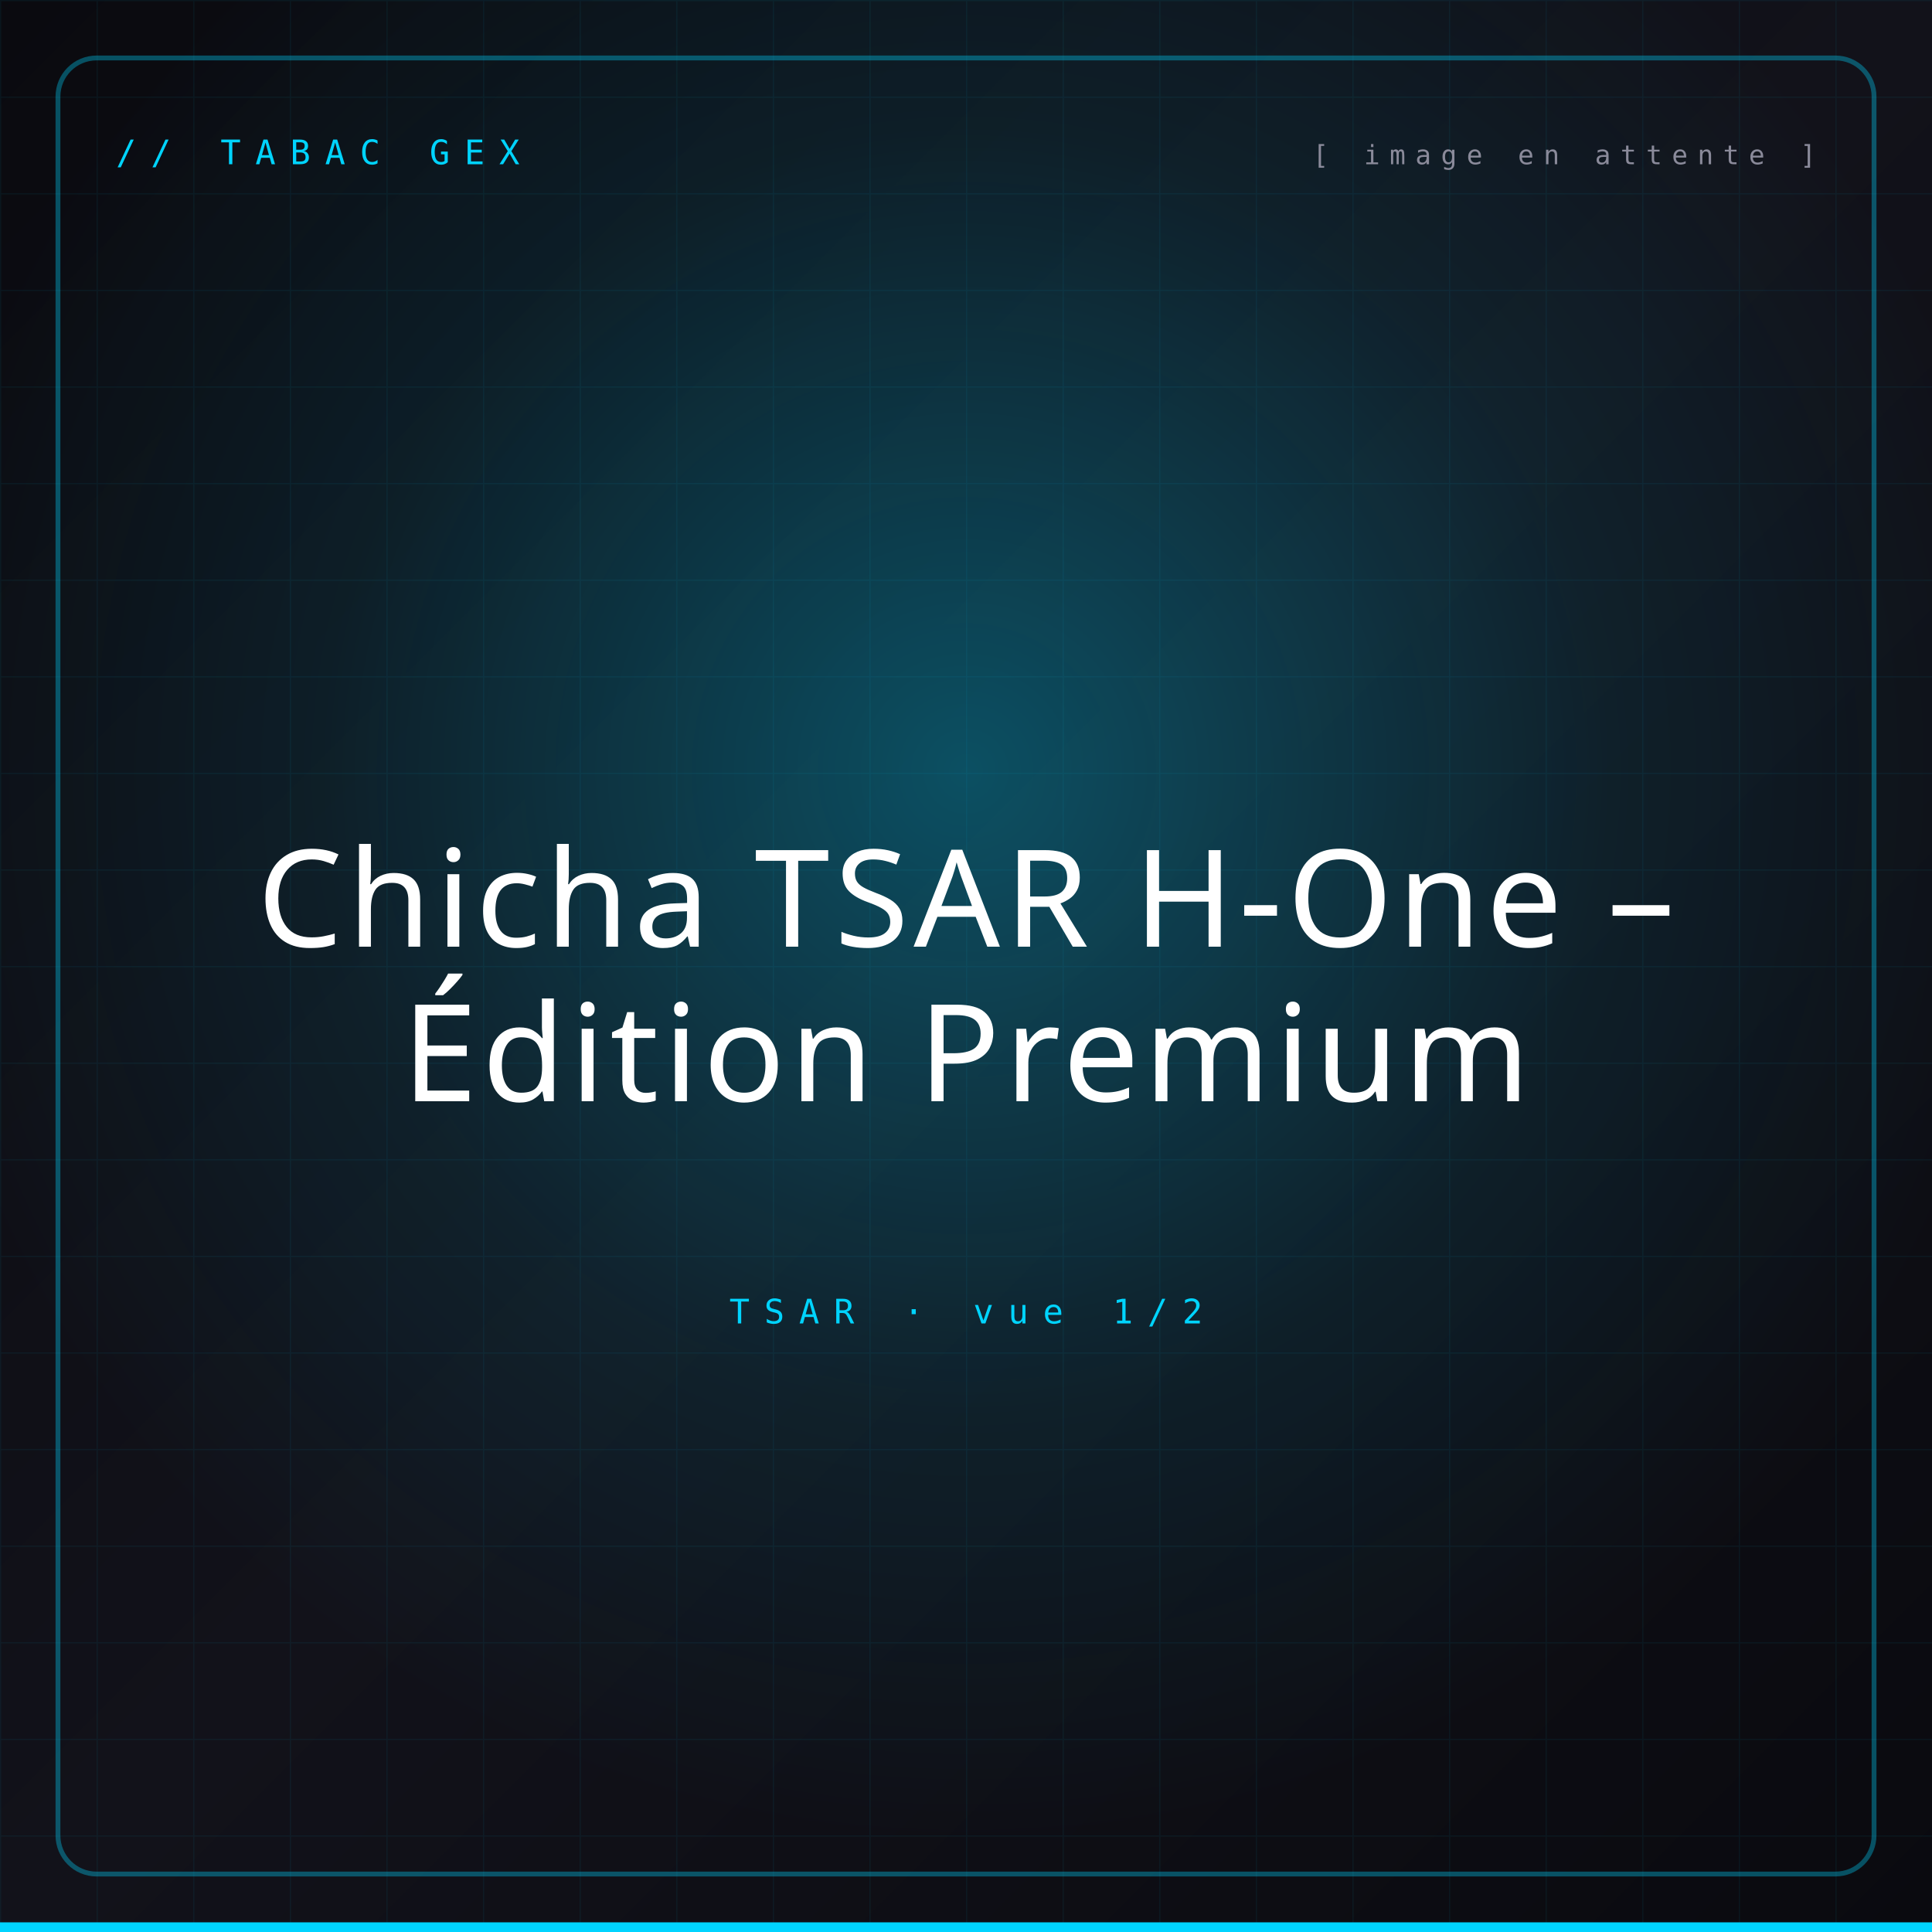
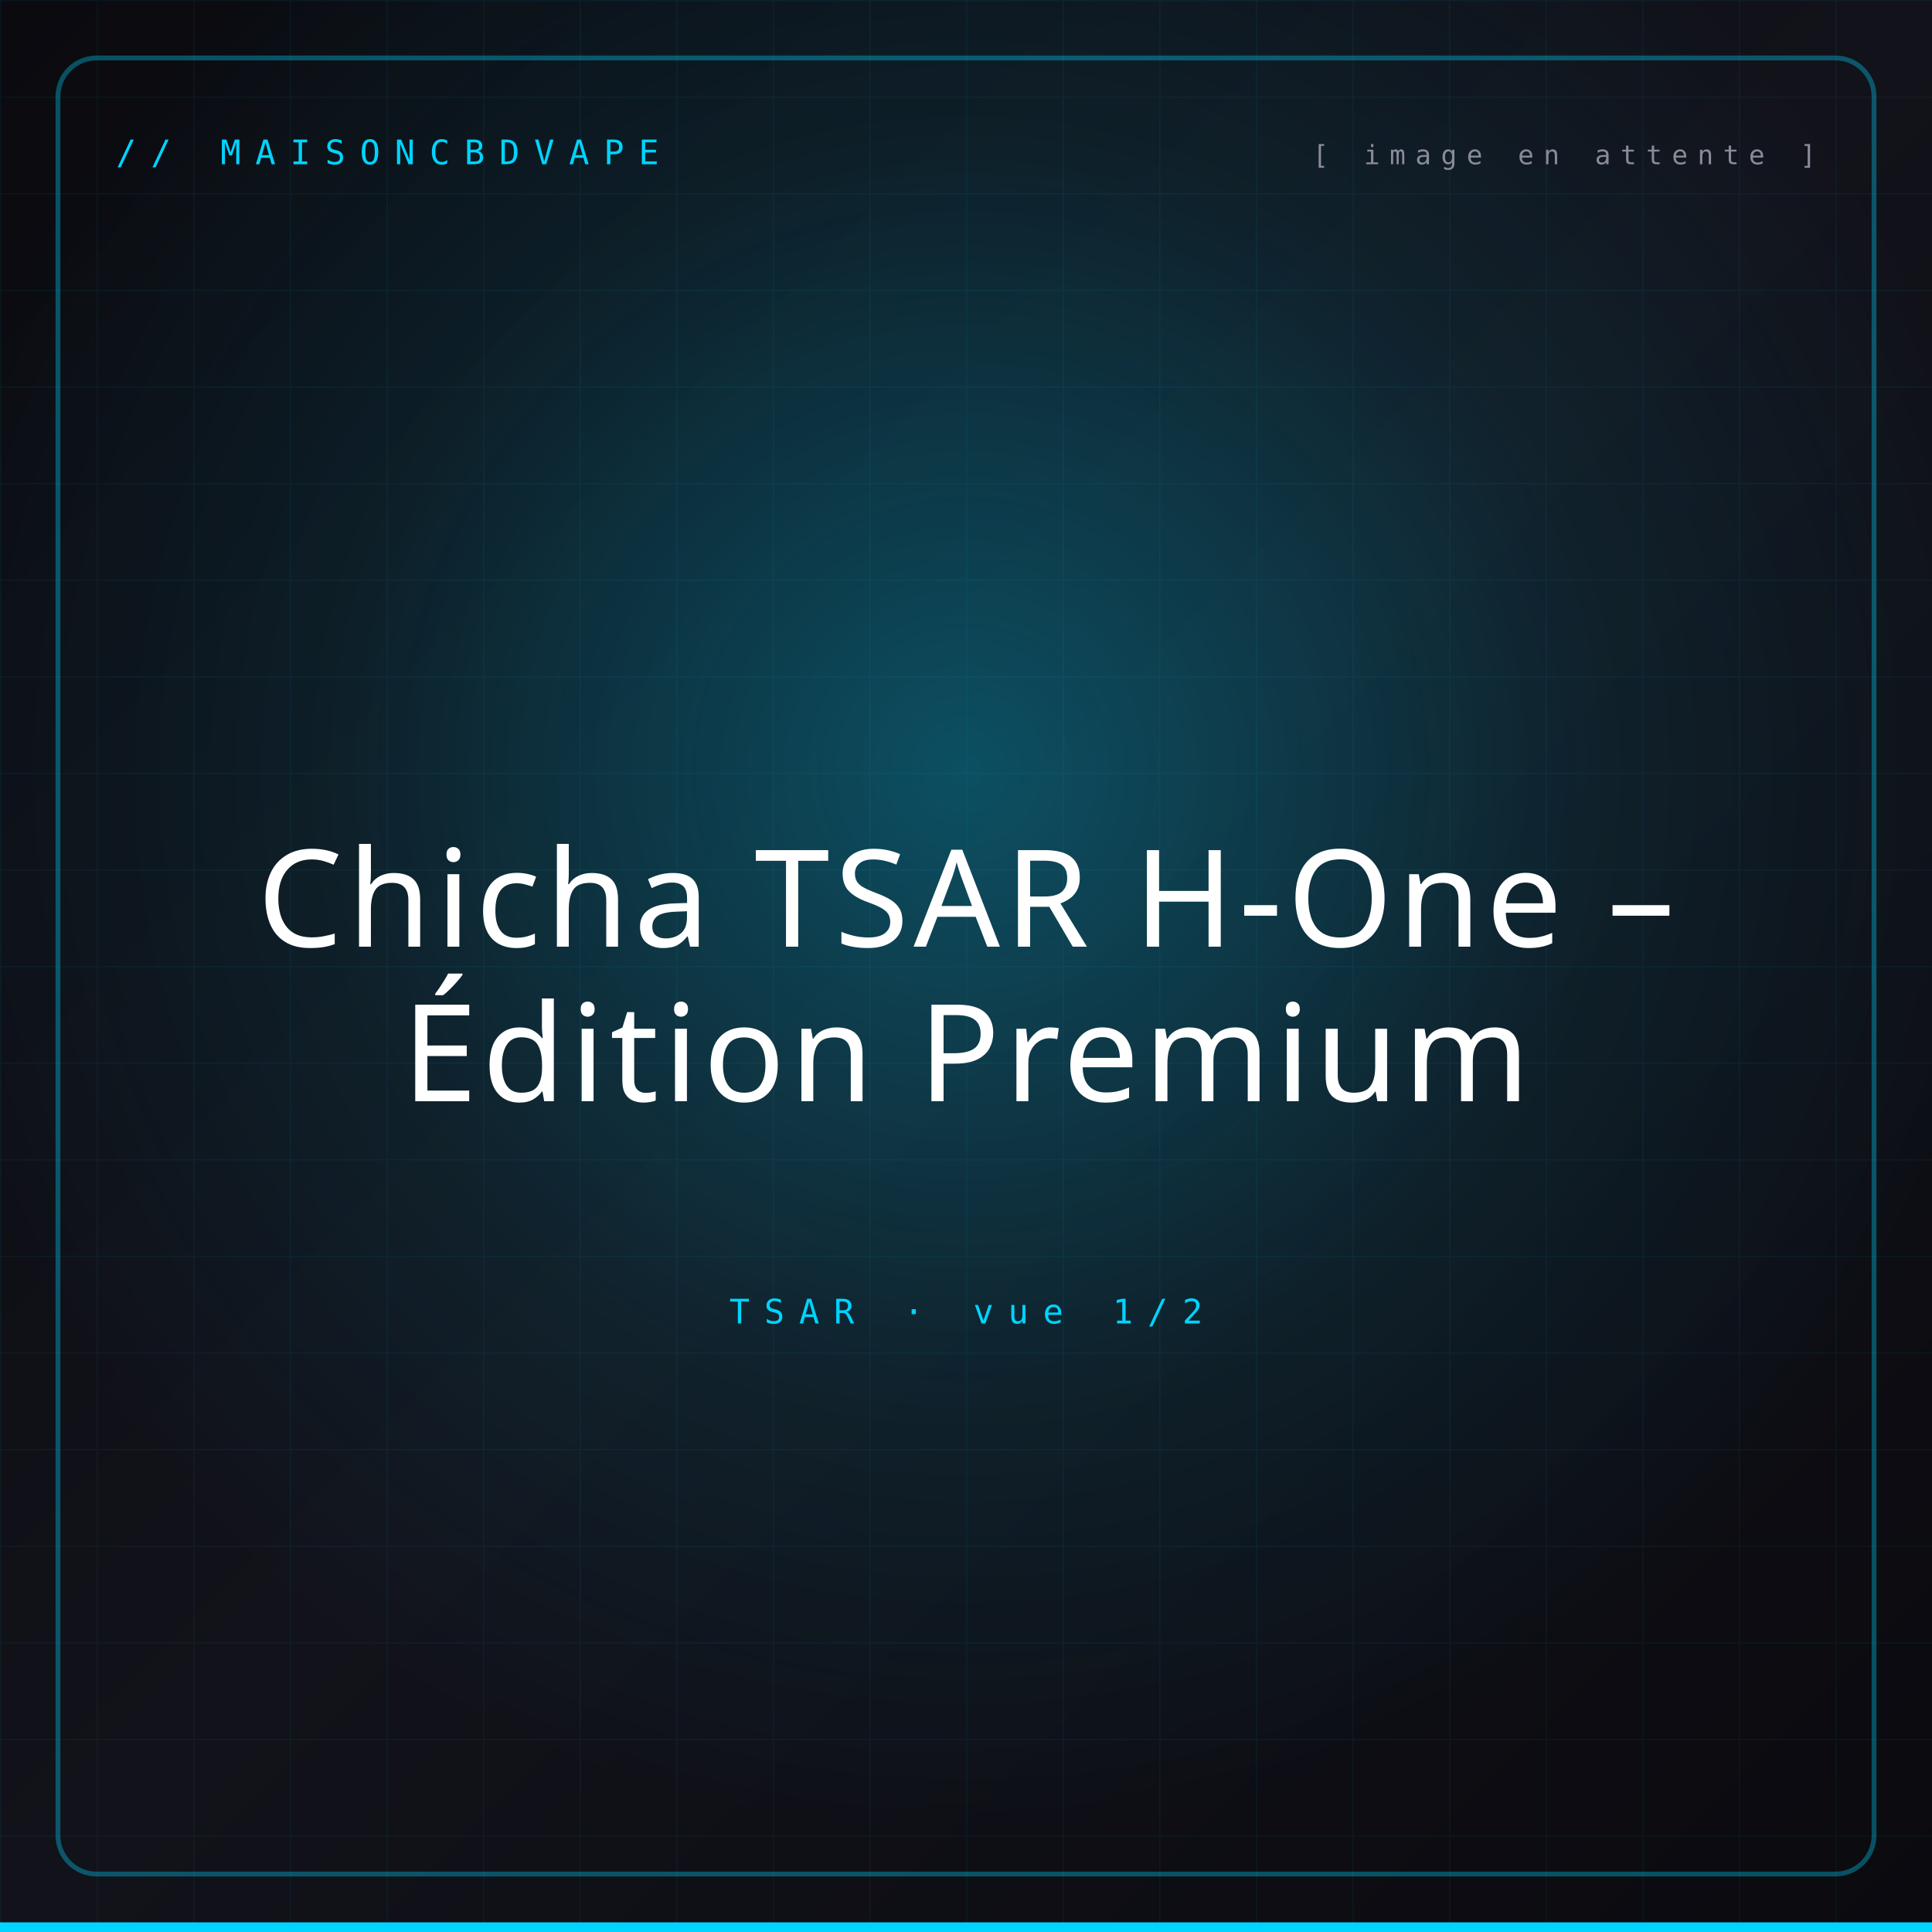
<svg xmlns="http://www.w3.org/2000/svg" viewBox="0 0 800 800" width="800" height="800" role="img" aria-label="Chicha TSAR H-One – Édition Premium">
  <defs>
    <linearGradient id="bgGrad" x1="0%" y1="0%" x2="100%" y2="100%">
      <stop offset="0%" stop-color="#0A0A0F" />
      <stop offset="50%" stop-color="#12121A" />
      <stop offset="100%" stop-color="#0A0A0F" />
    </linearGradient>
    <radialGradient id="accentGlow" cx="50%" cy="40%" r="55%">
      <stop offset="0%" stop-color="#00D4FF" stop-opacity="0.32" />
      <stop offset="60%" stop-color="#00D4FF" stop-opacity="0.08" />
      <stop offset="100%" stop-color="#00D4FF" stop-opacity="0" />
    </radialGradient>
    <pattern id="grid" width="40" height="40" patternUnits="userSpaceOnUse">
      <path d="M 40 0 L 0 0 0 40" fill="none" stroke="#00D4FF" stroke-opacity="0.06" stroke-width="1" />
    </pattern>
  </defs>
  <rect width="800" height="800" fill="url(#bgGrad)" />
  <rect width="800" height="800" fill="url(#grid)" />
  <rect width="800" height="800" fill="url(#accentGlow)" />
  <rect x="24" y="24" width="752" height="752" rx="16" ry="16" fill="none" stroke="#00D4FF" stroke-opacity="0.35" stroke-width="2" />
-   <text x="48" y="68" fill="#00D4FF" font-family="'Space Mono', monospace" font-size="14" letter-spacing="6" style="text-transform:uppercase;">// TABAC GEX</text>
+   <text x="48" y="68" fill="#00D4FF" font-family="'Space Mono', monospace" font-size="14" letter-spacing="6" style="text-transform:uppercase;">// MAISONCBDVAPE</text>
  <text x="752" y="68" text-anchor="end" fill="#8A8A9A" font-family="'Space Mono', monospace" font-size="11" letter-spacing="4" style="text-transform:uppercase;">[ image en attente ]</text>
  <text x="400" y="392" text-anchor="middle" fill="#FFFFFF" font-family="'Bebas Neue', Impact, sans-serif" font-size="56" letter-spacing="2" style="text-transform:uppercase;">Chicha TSAR H-One –</text>
  <text x="400" y="456" text-anchor="middle" fill="#FFFFFF" font-family="'Bebas Neue', Impact, sans-serif" font-size="56" letter-spacing="2" style="text-transform:uppercase;">Édition Premium</text>
  <text x="400" y="548" text-anchor="middle" fill="#00D4FF" font-family="'Space Mono', monospace" font-size="14" letter-spacing="6" style="text-transform:uppercase;">TSAR · vue 1/2</text>
  <rect x="0" y="796" width="800" height="4" fill="#00D4FF" />
</svg>
